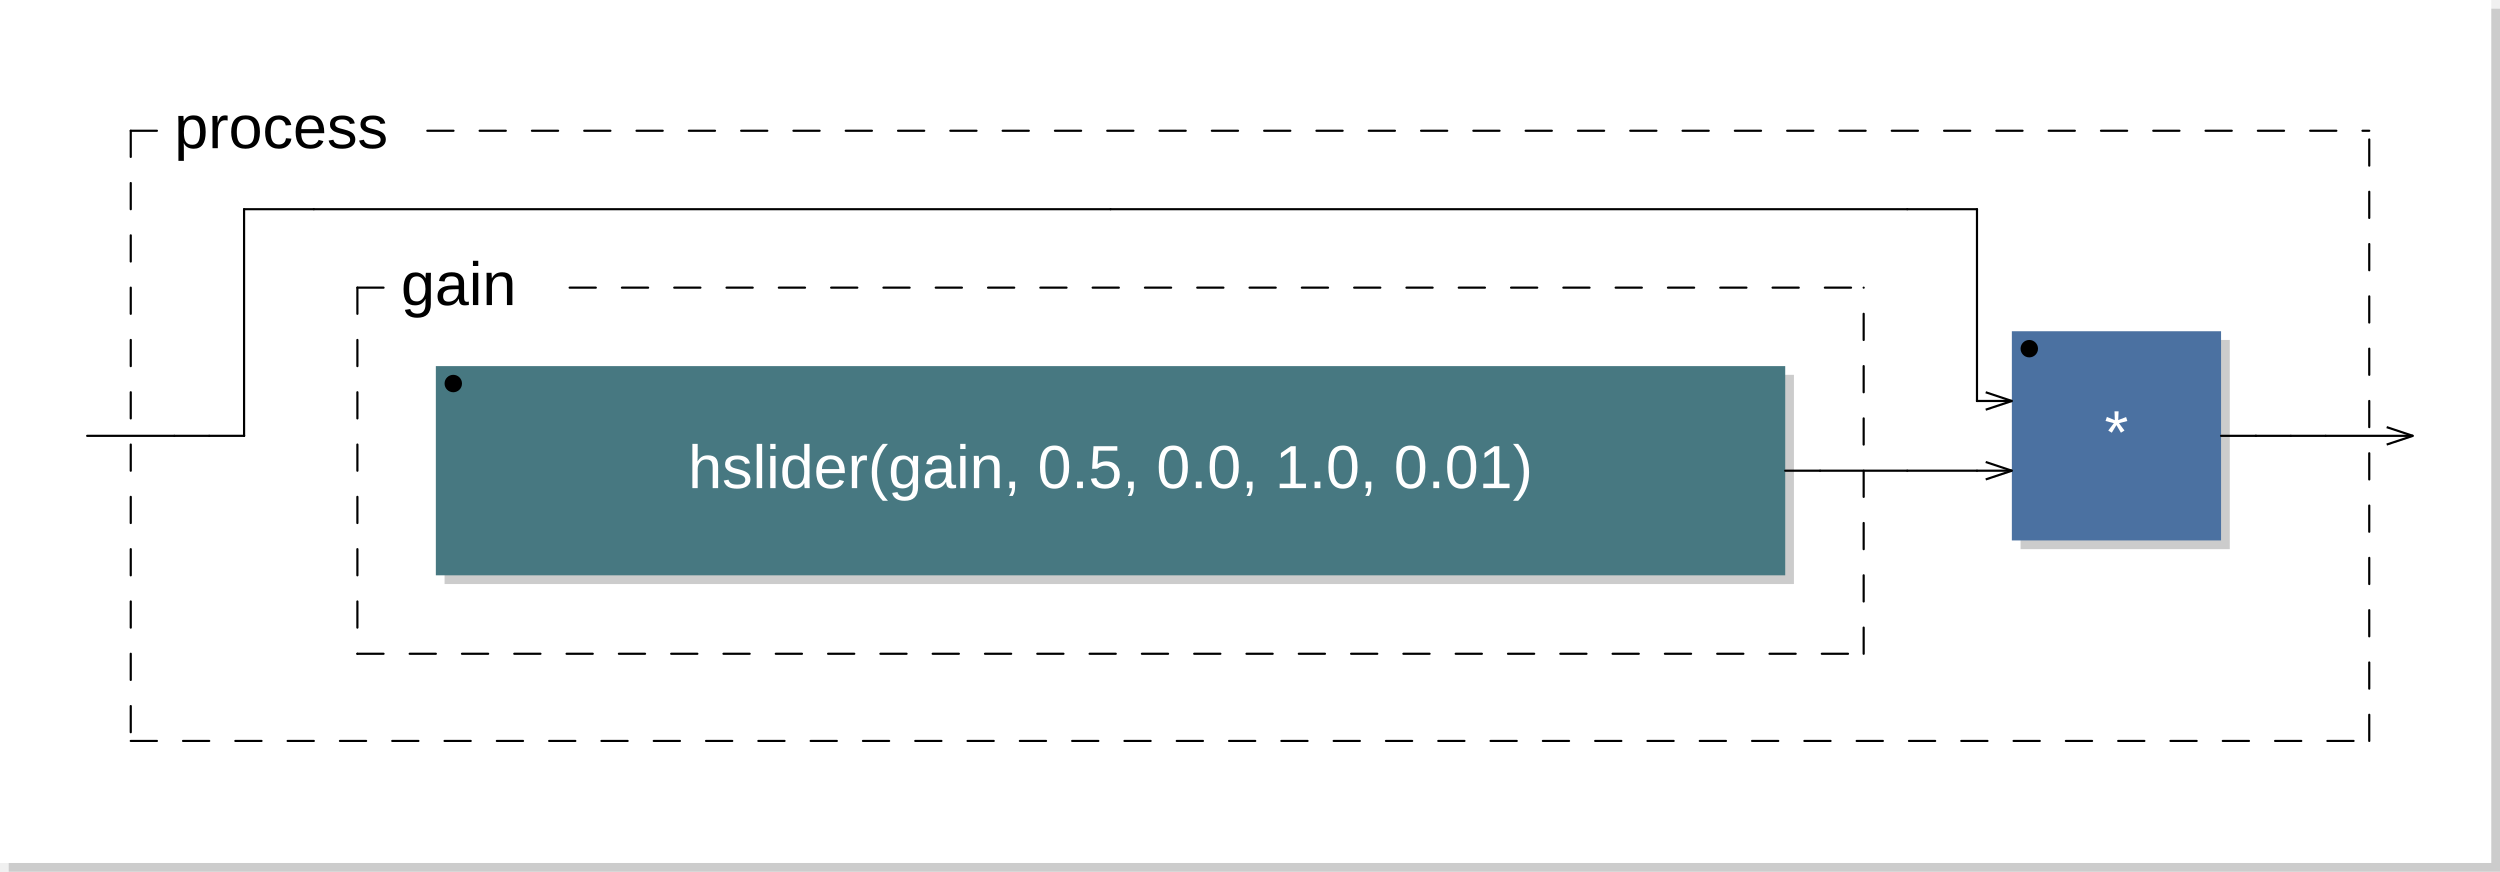
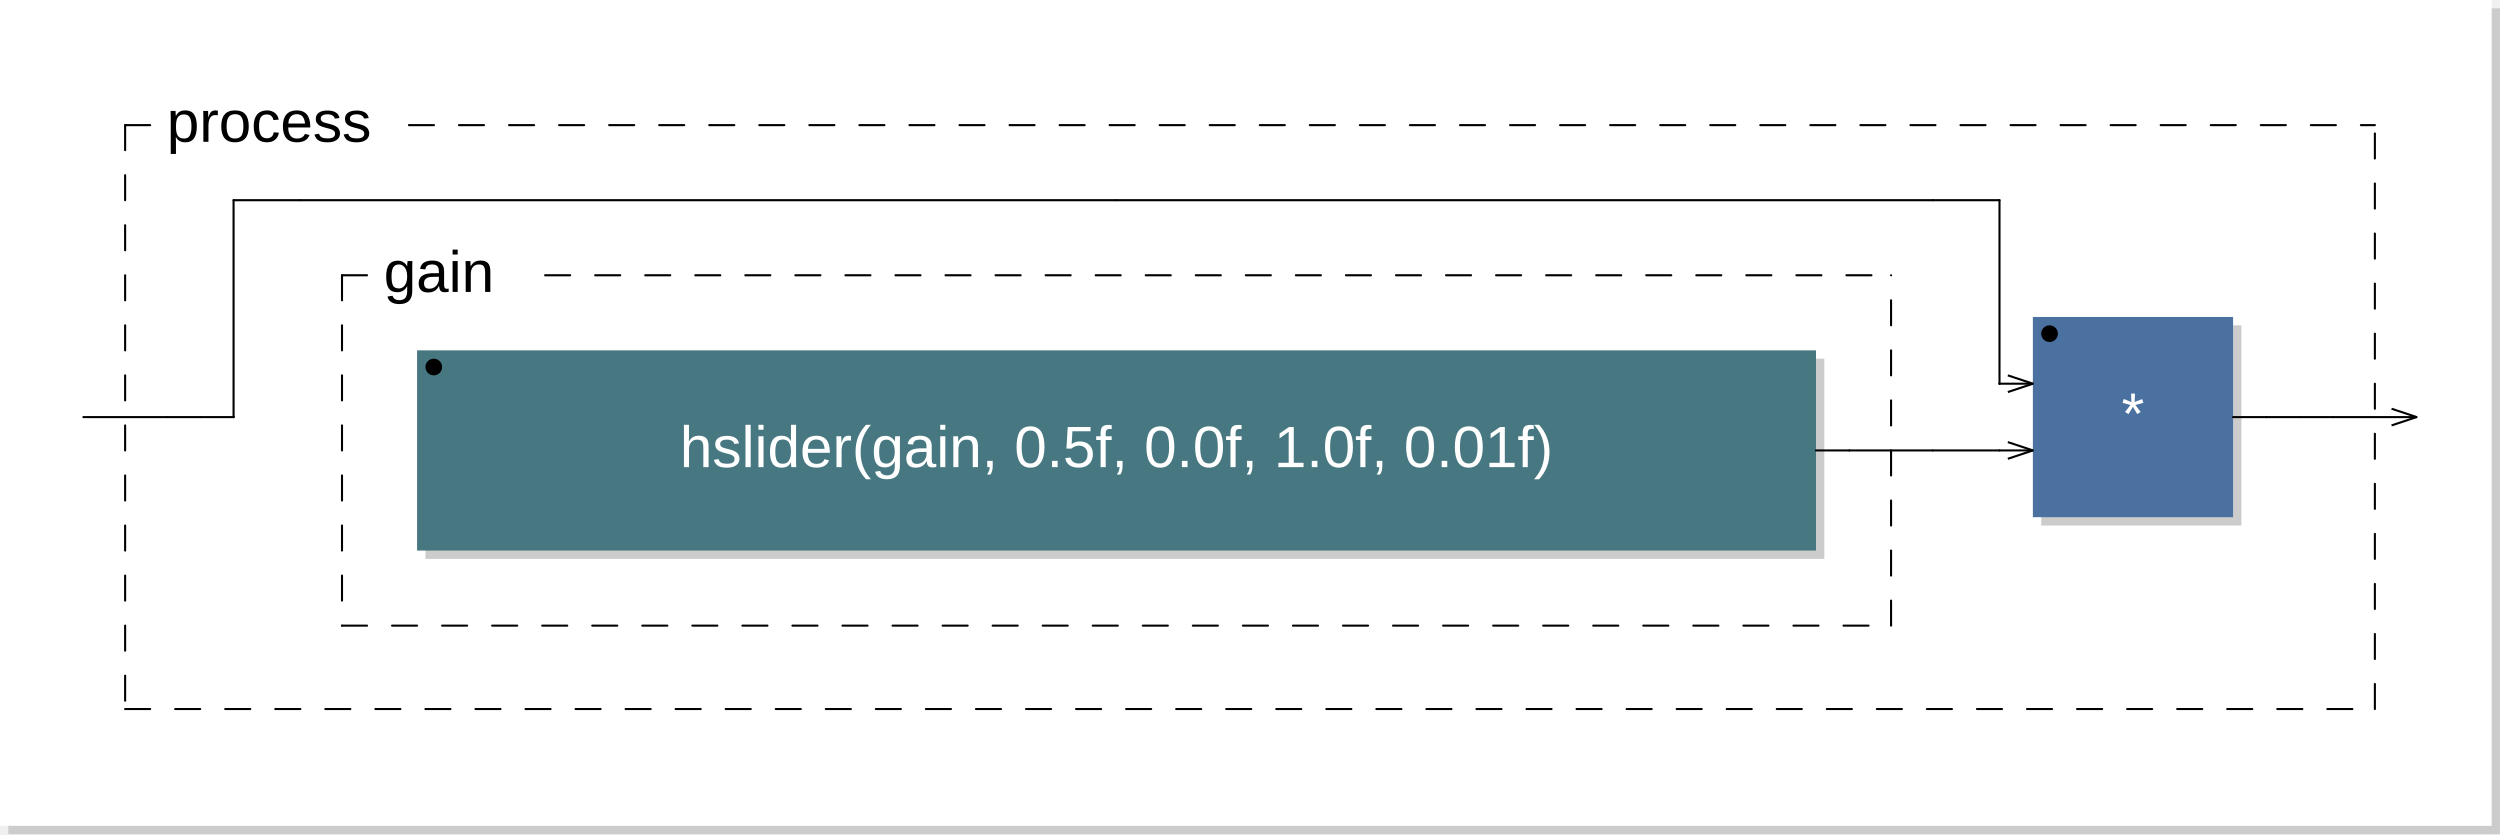
- <svg xmlns="http://www.w3.org/2000/svg" viewBox="0 0 286.8 100" width="143.4mm" height="50mm" version="1.1">
-   <rect x="1" y="1" width="285.8" height="99" rx="0" ry="0" style="stroke:none;fill:#cccccc;" />
-   <rect x="0" y="0" width="285.8" height="99" rx="0" ry="0" style="stroke:none;fill:#ffffff;" />
+ <svg xmlns="http://www.w3.org/2000/svg" viewBox="0 0 299.7 100" width="149.85mm" height="50mm" version="1.1">
+   <rect x="1" y="1" width="298.7" height="99" rx="0" ry="0" style="stroke:none;fill:#cccccc;" />
+   <rect x="0" y="0" width="298.7" height="99" rx="0" ry="0" style="stroke:none;fill:#ffffff;" />
  <text x="10" y="7" font-family="Arial" font-size="7" />
-   <rect x="51" y="43" width="154.8" height="24" rx="0" ry="0" style="stroke:none;fill:#cccccc;" />
-   <rect x="50" y="42" width="154.8" height="24" rx="0" ry="0" style="stroke:none;fill:#477881;" />
-   <text x="127.4" y="56" font-family="Arial" font-size="7" text-anchor="middle" fill="#FFFFFF">hslider(gain, 0.5, 0.0, 1.0, 0.01)</text>
+   <rect x="51" y="43" width="167.7" height="24" rx="0" ry="0" style="stroke:none;fill:#cccccc;" />
+   <rect x="50" y="42" width="167.7" height="24" rx="0" ry="0" style="stroke:none;fill:#477881;" />
+   <text x="133.85" y="56" font-family="Arial" font-size="7" text-anchor="middle" fill="#FFFFFF">hslider(gain, 0.5f, 0.0f, 1.0f, 0.01f)</text>
  <circle cx="52" cy="44" r="1" />
  <line x1="41" y1="33" x2="41" y2="75" style="stroke: black; stroke-linecap:round; stroke-width:0.25; stroke-dasharray:3,3;" />
-   <line x1="41" y1="75" x2="213.8" y2="75" style="stroke: black; stroke-linecap:round; stroke-width:0.25; stroke-dasharray:3,3;" />
-   <line x1="213.8" y1="75" x2="213.8" y2="33" style="stroke: black; stroke-linecap:round; stroke-width:0.25; stroke-dasharray:3,3;" />
+   <line x1="41" y1="75" x2="226.7" y2="75" style="stroke: black; stroke-linecap:round; stroke-width:0.25; stroke-dasharray:3,3;" />
+   <line x1="226.7" y1="75" x2="226.7" y2="33" style="stroke: black; stroke-linecap:round; stroke-width:0.25; stroke-dasharray:3,3;" />
  <line x1="41" y1="33" x2="46" y2="33" style="stroke: black; stroke-linecap:round; stroke-width:0.25; stroke-dasharray:3,3;" />
-   <line x1="65.35" y1="33" x2="213.8" y2="33" style="stroke: black; stroke-linecap:round; stroke-width:0.25; stroke-dasharray:3,3;" />
+   <line x1="65.35" y1="33" x2="226.7" y2="33" style="stroke: black; stroke-linecap:round; stroke-width:0.25; stroke-dasharray:3,3;" />
  <text x="46" y="35" font-family="Arial" font-size="7">gain</text>
-   <rect x="231.8" y="39" width="24" height="24" rx="0" ry="0" style="stroke:none;fill:#cccccc;" />
-   <rect x="230.8" y="38" width="24" height="24" rx="0" ry="0" style="stroke:none;fill:#4B71A1;" />
-   <text x="242.8" y="52" font-family="Arial" font-size="7" text-anchor="middle" fill="#FFFFFF">*</text>
-   <circle cx="232.8" cy="40" r="1" />
-   <line x1="227.8" y1="45" x2="230.8" y2="46" transform="rotate(0,230.8,46)" style="stroke: black; stroke-width:0.25;" />
-   <line x1="227.8" y1="47" x2="230.8" y2="46" transform="rotate(0,230.8,46)" style="stroke: black; stroke-width:0.25;" />
-   <line x1="227.8" y1="53" x2="230.8" y2="54" transform="rotate(0,230.8,54)" style="stroke: black; stroke-width:0.25;" />
-   <line x1="227.8" y1="55" x2="230.8" y2="54" transform="rotate(0,230.8,54)" style="stroke: black; stroke-width:0.25;" />
+   <rect x="244.7" y="39" width="24" height="24" rx="0" ry="0" style="stroke:none;fill:#cccccc;" />
+   <rect x="243.7" y="38" width="24" height="24" rx="0" ry="0" style="stroke:none;fill:#4B71A1;" />
+   <text x="255.7" y="52" font-family="Arial" font-size="7" text-anchor="middle" fill="#FFFFFF">*</text>
+   <circle cx="245.7" cy="40" r="1" />
+   <line x1="240.7" y1="45" x2="243.7" y2="46" transform="rotate(0,243.7,46)" style="stroke: black; stroke-width:0.25;" />
+   <line x1="240.7" y1="47" x2="243.7" y2="46" transform="rotate(0,243.7,46)" style="stroke: black; stroke-width:0.25;" />
+   <line x1="240.7" y1="53" x2="243.7" y2="54" transform="rotate(0,243.7,54)" style="stroke: black; stroke-width:0.25;" />
+   <line x1="240.7" y1="55" x2="243.7" y2="54" transform="rotate(0,243.7,54)" style="stroke: black; stroke-width:0.25;" />
  <line x1="15" y1="15" x2="15" y2="85" style="stroke: black; stroke-linecap:round; stroke-width:0.25; stroke-dasharray:3,3;" />
-   <line x1="15" y1="85" x2="271.8" y2="85" style="stroke: black; stroke-linecap:round; stroke-width:0.25; stroke-dasharray:3,3;" />
-   <line x1="271.8" y1="85" x2="271.8" y2="15" style="stroke: black; stroke-linecap:round; stroke-width:0.25; stroke-dasharray:3,3;" />
+   <line x1="15" y1="85" x2="284.7" y2="85" style="stroke: black; stroke-linecap:round; stroke-width:0.25; stroke-dasharray:3,3;" />
+   <line x1="284.7" y1="85" x2="284.7" y2="15" style="stroke: black; stroke-linecap:round; stroke-width:0.25; stroke-dasharray:3,3;" />
  <line x1="15" y1="15" x2="20" y2="15" style="stroke: black; stroke-linecap:round; stroke-width:0.25; stroke-dasharray:3,3;" />
-   <line x1="49.025" y1="15" x2="271.8" y2="15" style="stroke: black; stroke-linecap:round; stroke-width:0.25; stroke-dasharray:3,3;" />
+   <line x1="49.025" y1="15" x2="284.7" y2="15" style="stroke: black; stroke-linecap:round; stroke-width:0.25; stroke-dasharray:3,3;" />
  <text x="20" y="17" font-family="Arial" font-size="7">process</text>
-   <line x1="273.8" y1="49" x2="276.8" y2="50" transform="rotate(0,276.8,50)" style="stroke: black; stroke-width:0.25;" />
-   <line x1="273.8" y1="51" x2="276.8" y2="50" transform="rotate(0,276.8,50)" style="stroke: black; stroke-width:0.25;" />
+   <line x1="286.7" y1="49" x2="289.7" y2="50" transform="rotate(0,289.7,50)" style="stroke: black; stroke-width:0.25;" />
+   <line x1="286.7" y1="51" x2="289.7" y2="50" transform="rotate(0,289.7,50)" style="stroke: black; stroke-width:0.25;" />
  <line x1="10" y1="50" x2="20" y2="50" style="stroke:black; stroke-linecap:round; stroke-width:0.25;" />
  <line x1="20" y1="50" x2="24" y2="50" style="stroke:black; stroke-linecap:round; stroke-width:0.25;" />
  <line x1="24" y1="50" x2="28" y2="50" style="stroke:black; stroke-linecap:round; stroke-width:0.25;" />
  <line x1="28" y1="24" x2="36" y2="24" style="stroke:black; stroke-linecap:round; stroke-width:0.25;" />
  <line x1="28" y1="50" x2="28" y2="24" style="stroke:black; stroke-linecap:round; stroke-width:0.25;" />
  <line x1="28" y1="50" x2="28" y2="50" style="stroke:black; stroke-linecap:round; stroke-width:0.25;" />
-   <line x1="36" y1="24" x2="127.4" y2="24" style="stroke:black; stroke-linecap:round; stroke-width:0.25;" />
-   <line x1="127.4" y1="24" x2="218.8" y2="24" style="stroke:black; stroke-linecap:round; stroke-width:0.25;" />
-   <line x1="204.8" y1="54" x2="208.8" y2="54" style="stroke:black; stroke-linecap:round; stroke-width:0.25;" />
-   <line x1="208.8" y1="54" x2="218.8" y2="54" style="stroke:black; stroke-linecap:round; stroke-width:0.25;" />
-   <line x1="218.8" y1="24" x2="226.8" y2="24" style="stroke:black; stroke-linecap:round; stroke-width:0.25;" />
-   <line x1="218.8" y1="54" x2="226.8" y2="54" style="stroke:black; stroke-linecap:round; stroke-width:0.25;" />
-   <line x1="226.8" y1="24" x2="226.8" y2="46" style="stroke:black; stroke-linecap:round; stroke-width:0.25;" />
-   <line x1="226.8" y1="46" x2="226.8" y2="46" style="stroke:black; stroke-linecap:round; stroke-width:0.25;" />
-   <line x1="226.8" y1="46" x2="230.8" y2="46" style="stroke:black; stroke-linecap:round; stroke-width:0.25;" />
-   <line x1="226.8" y1="54" x2="230.8" y2="54" style="stroke:black; stroke-linecap:round; stroke-width:0.25;" />
-   <line x1="254.8" y1="50" x2="258.8" y2="50" style="stroke:black; stroke-linecap:round; stroke-width:0.25;" />
-   <line x1="258.8" y1="50" x2="258.8" y2="50" style="stroke:black; stroke-linecap:round; stroke-width:0.25;" />
-   <line x1="258.8" y1="50" x2="262.8" y2="50" style="stroke:black; stroke-linecap:round; stroke-width:0.25;" />
-   <line x1="262.8" y1="50" x2="266.8" y2="50" style="stroke:black; stroke-linecap:round; stroke-width:0.25;" />
-   <line x1="266.8" y1="50" x2="276.8" y2="50" style="stroke:black; stroke-linecap:round; stroke-width:0.25;" />
+   <line x1="36" y1="24" x2="133.85" y2="24" style="stroke:black; stroke-linecap:round; stroke-width:0.25;" />
+   <line x1="133.85" y1="24" x2="231.7" y2="24" style="stroke:black; stroke-linecap:round; stroke-width:0.25;" />
+   <line x1="217.7" y1="54" x2="221.7" y2="54" style="stroke:black; stroke-linecap:round; stroke-width:0.25;" />
+   <line x1="221.7" y1="54" x2="231.7" y2="54" style="stroke:black; stroke-linecap:round; stroke-width:0.25;" />
+   <line x1="231.7" y1="24" x2="239.7" y2="24" style="stroke:black; stroke-linecap:round; stroke-width:0.25;" />
+   <line x1="231.7" y1="54" x2="239.7" y2="54" style="stroke:black; stroke-linecap:round; stroke-width:0.25;" />
+   <line x1="239.7" y1="24" x2="239.7" y2="46" style="stroke:black; stroke-linecap:round; stroke-width:0.25;" />
+   <line x1="239.7" y1="46" x2="239.7" y2="46" style="stroke:black; stroke-linecap:round; stroke-width:0.25;" />
+   <line x1="239.7" y1="46" x2="243.7" y2="46" style="stroke:black; stroke-linecap:round; stroke-width:0.25;" />
+   <line x1="239.7" y1="54" x2="243.7" y2="54" style="stroke:black; stroke-linecap:round; stroke-width:0.25;" />
+   <line x1="267.7" y1="50" x2="271.7" y2="50" style="stroke:black; stroke-linecap:round; stroke-width:0.25;" />
+   <line x1="271.7" y1="50" x2="271.7" y2="50" style="stroke:black; stroke-linecap:round; stroke-width:0.25;" />
+   <line x1="271.7" y1="50" x2="275.7" y2="50" style="stroke:black; stroke-linecap:round; stroke-width:0.25;" />
+   <line x1="275.7" y1="50" x2="279.7" y2="50" style="stroke:black; stroke-linecap:round; stroke-width:0.25;" />
+   <line x1="279.7" y1="50" x2="289.7" y2="50" style="stroke:black; stroke-linecap:round; stroke-width:0.25;" />
</svg>
